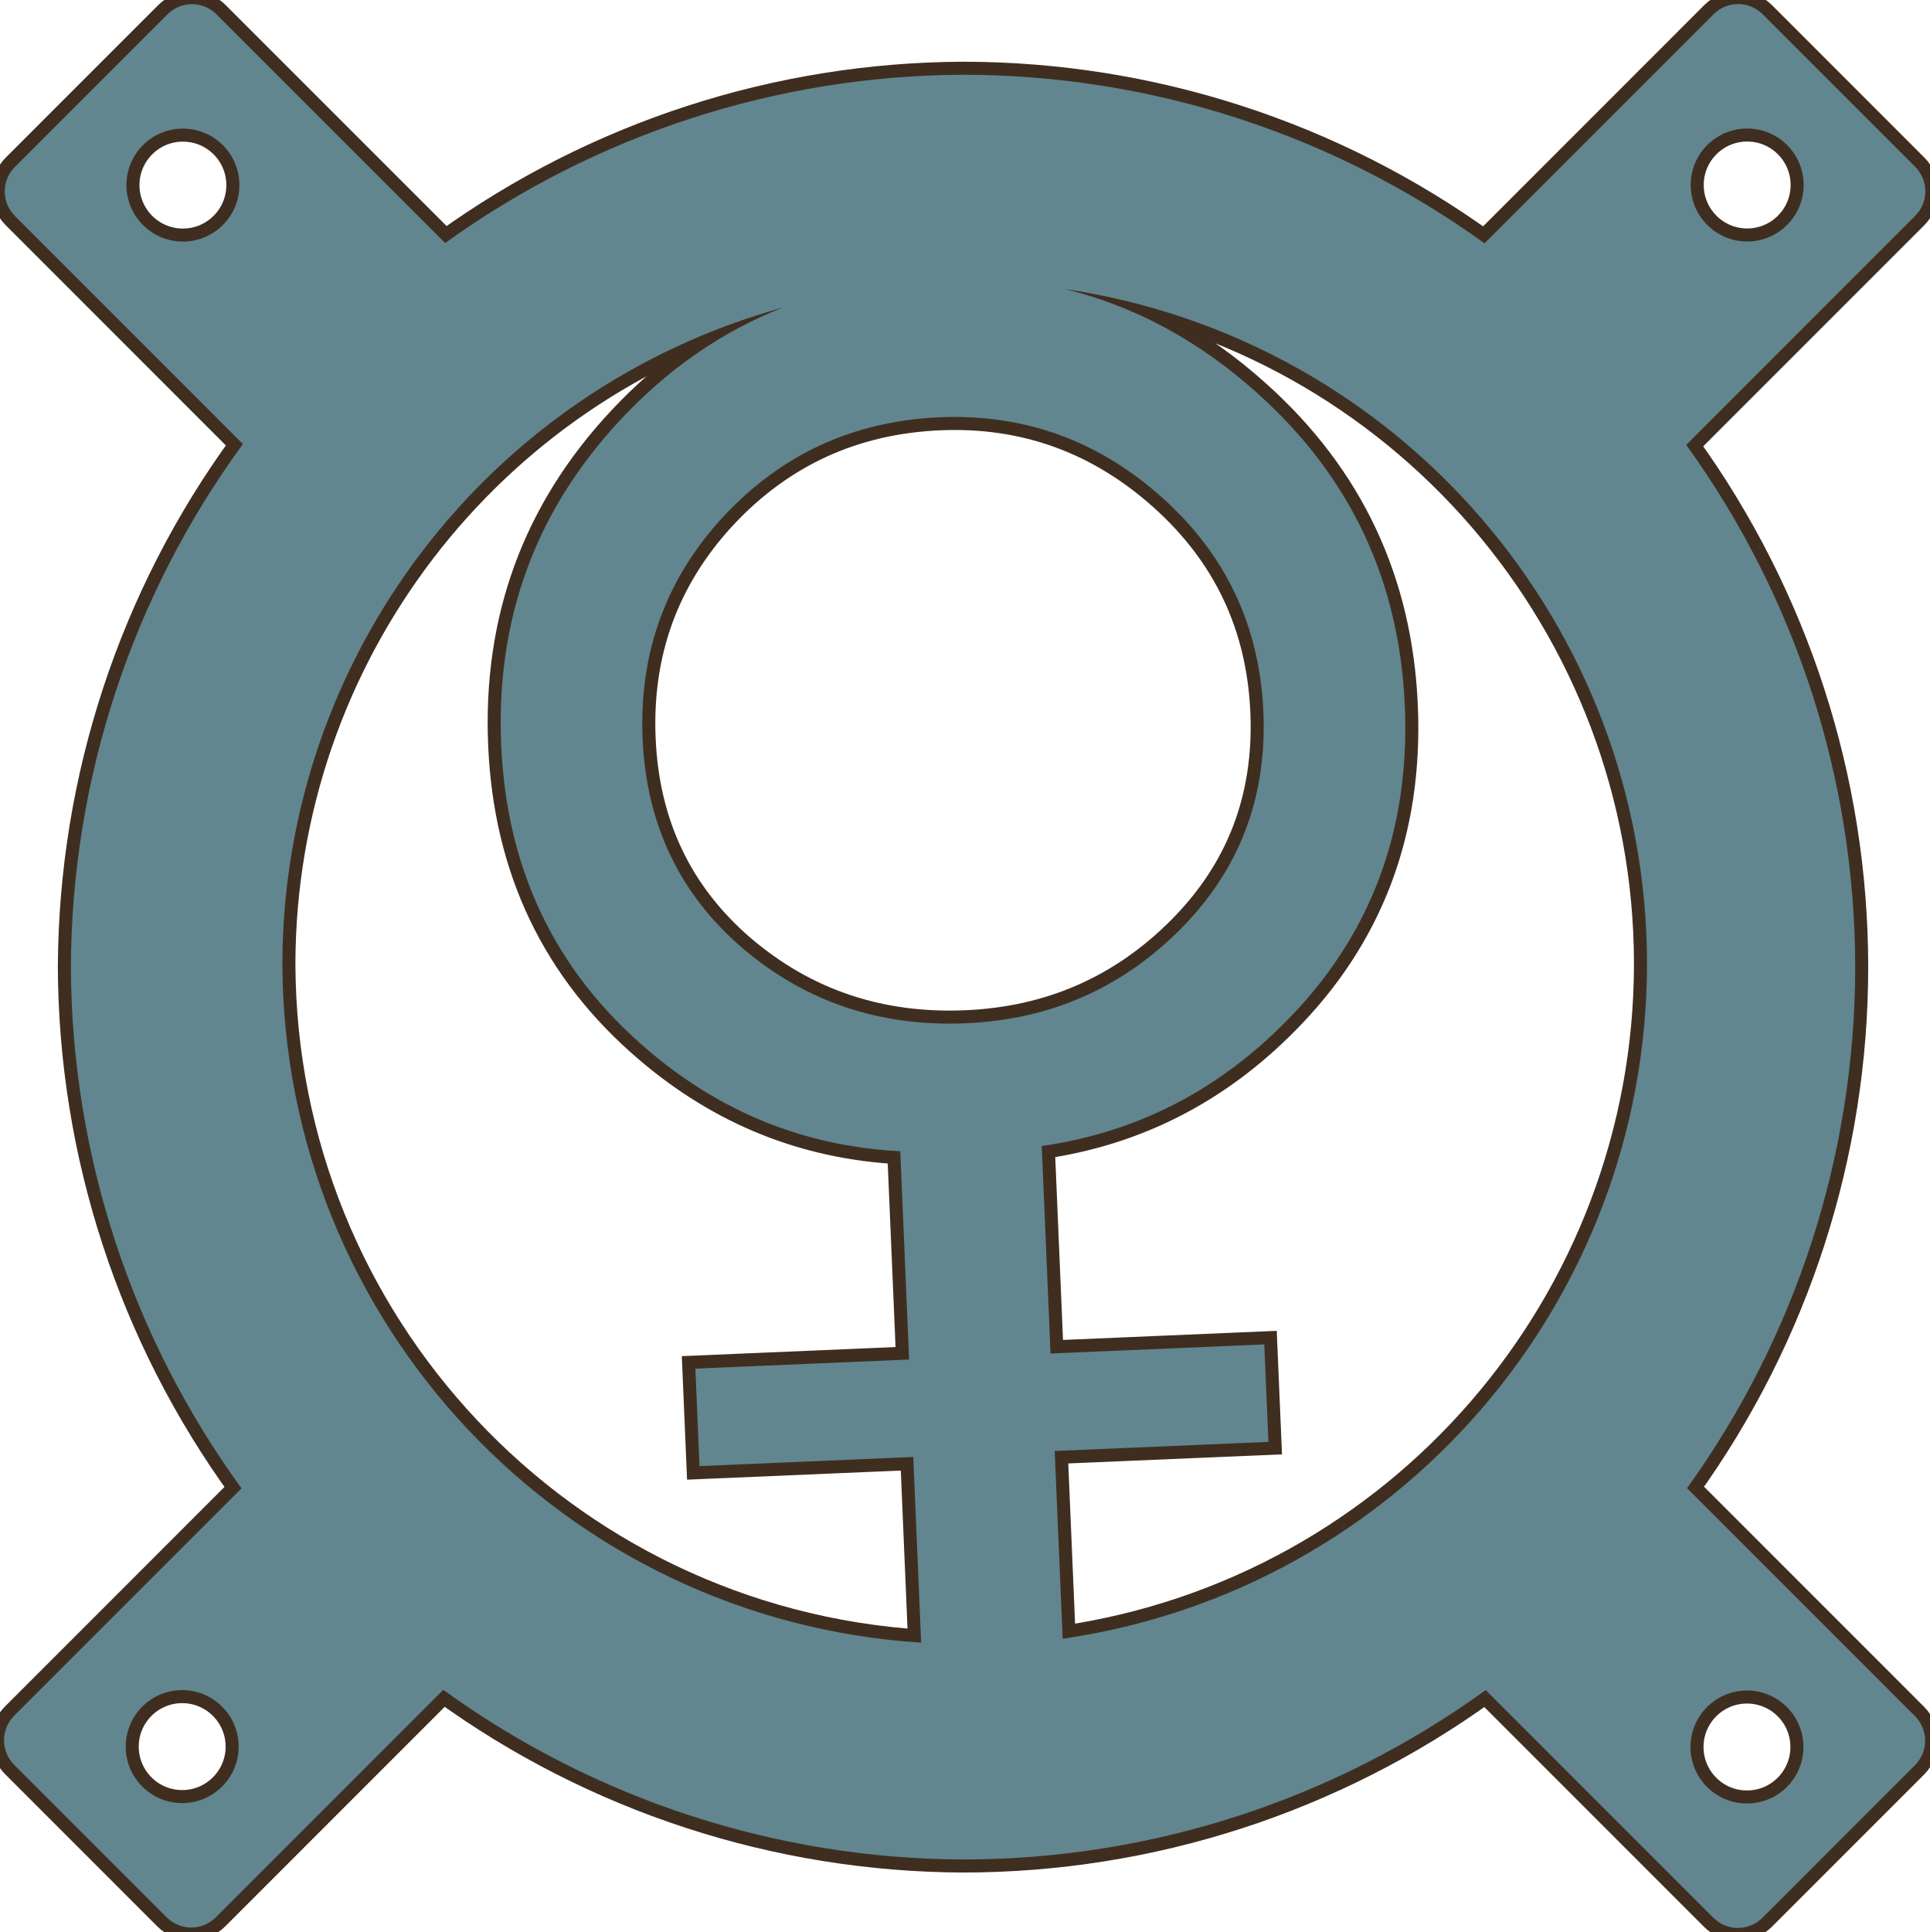
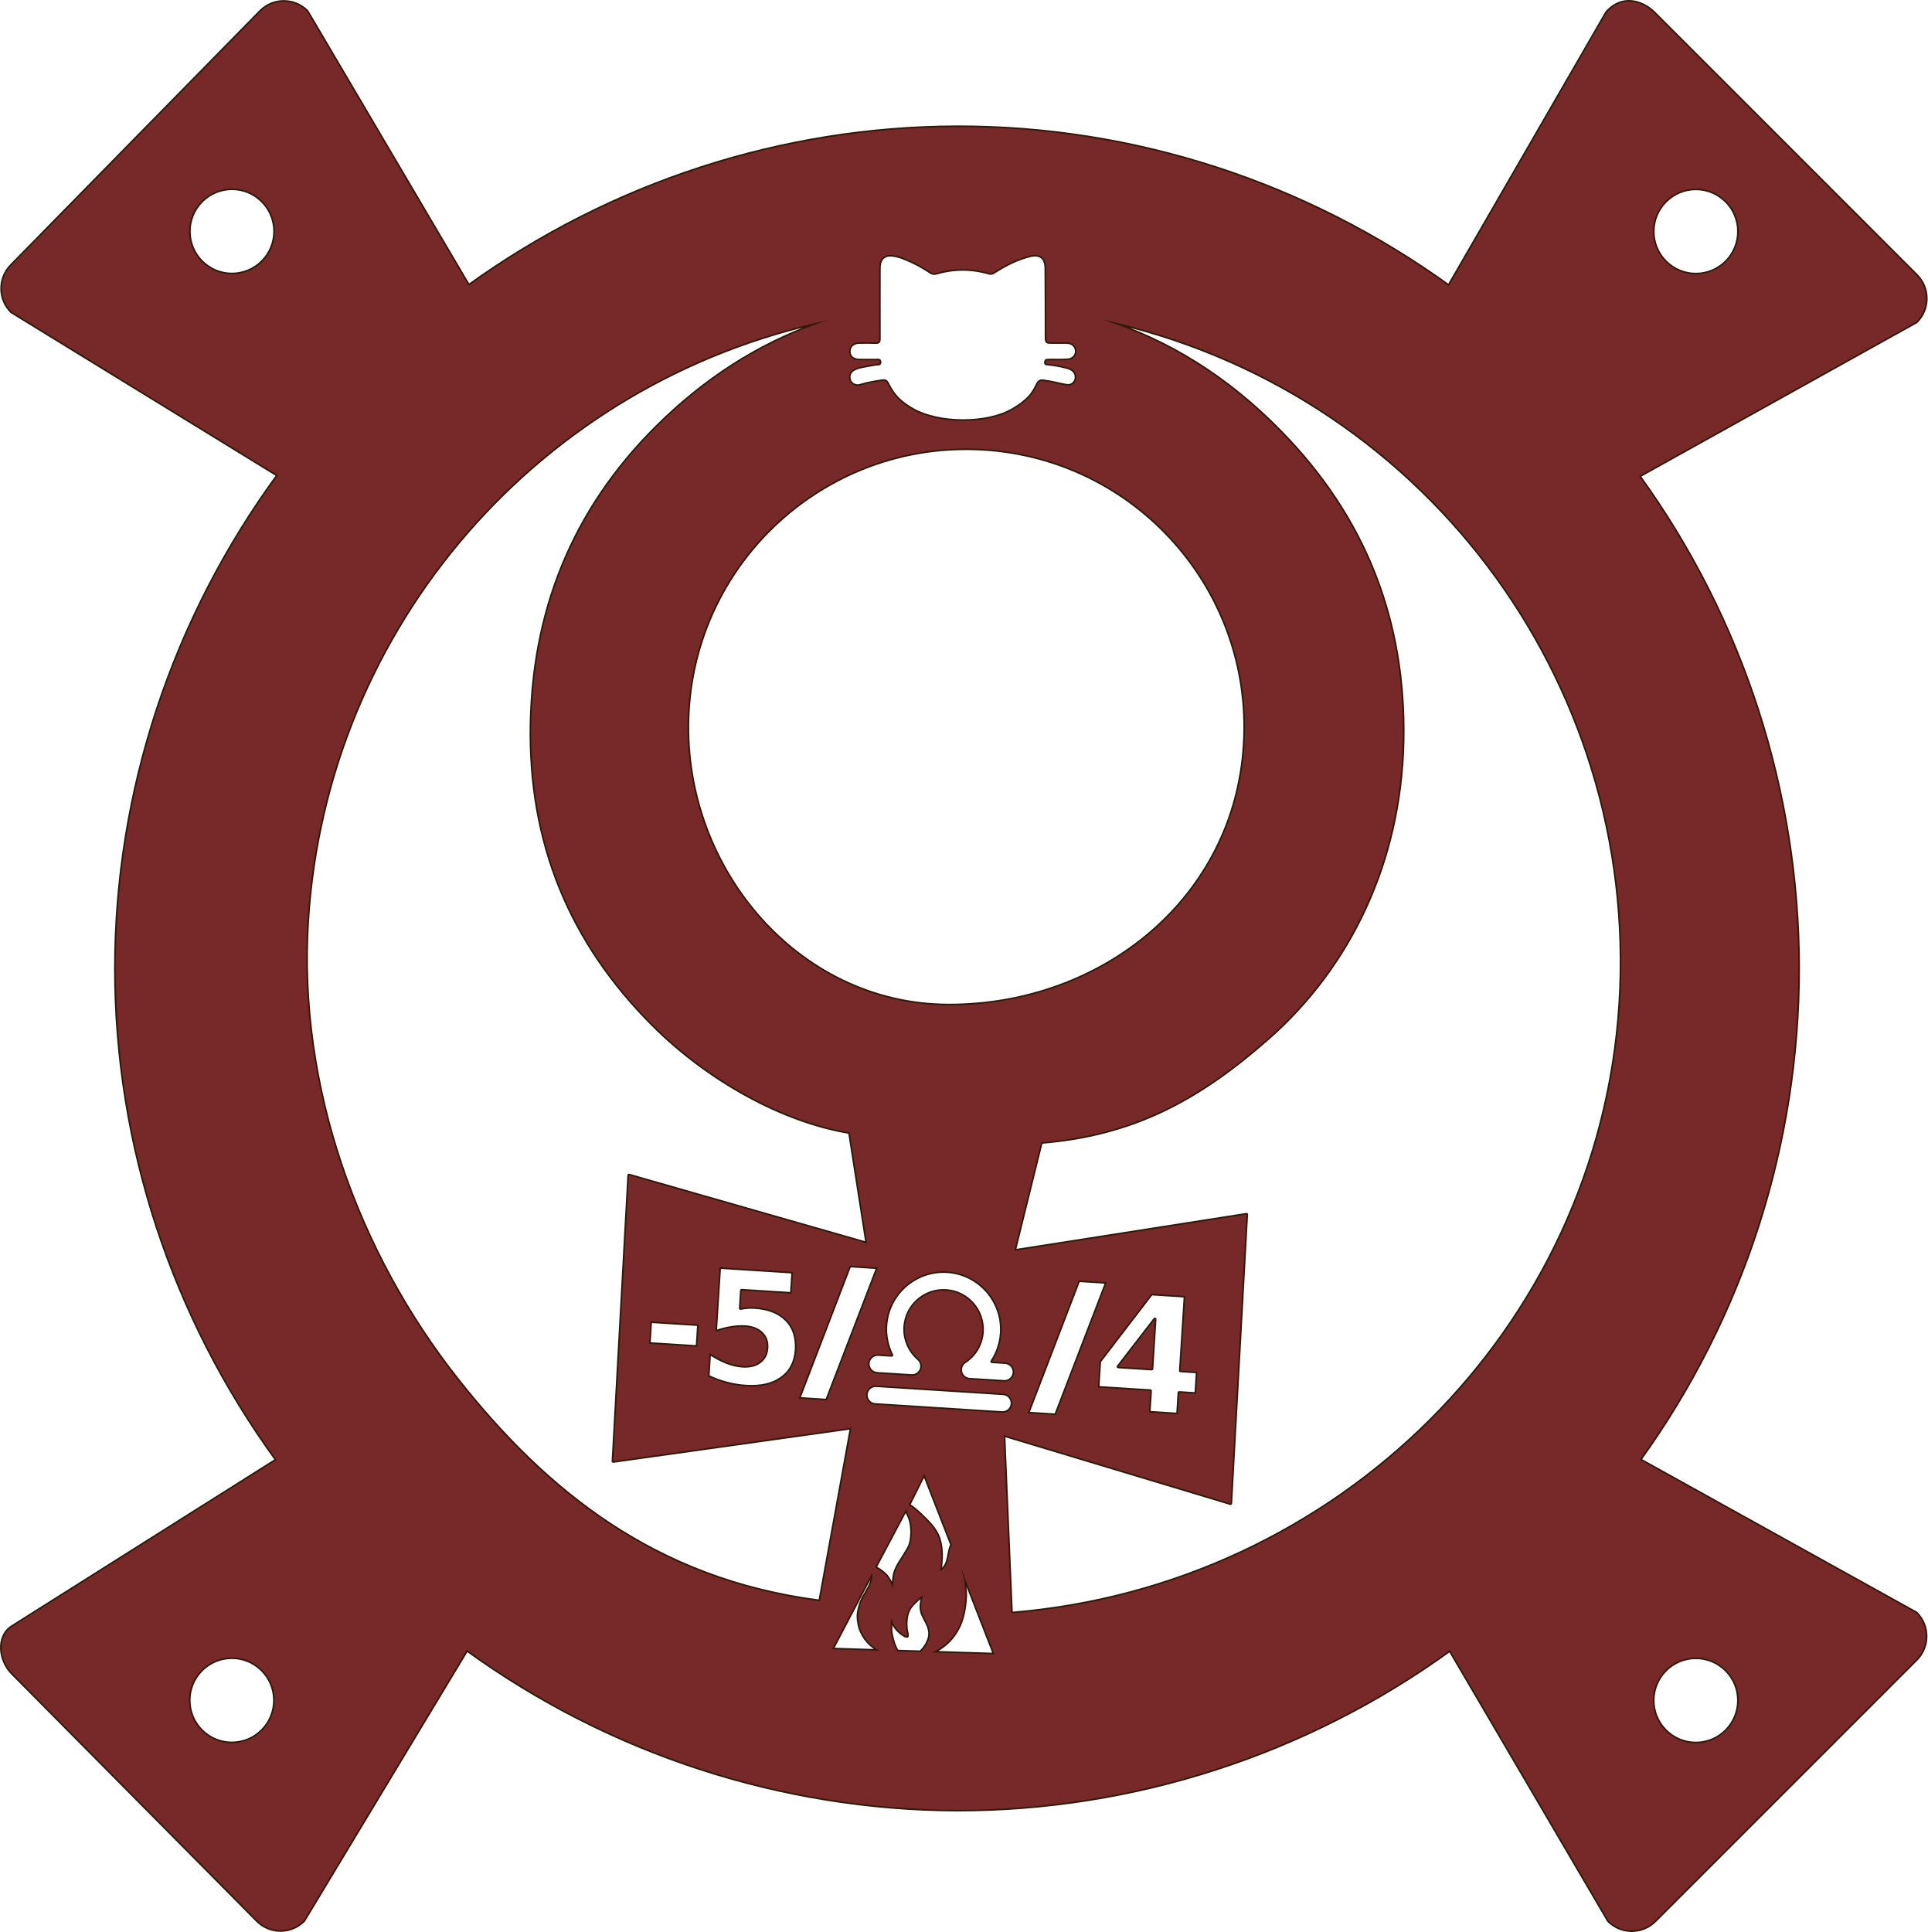
- <svg xmlns="http://www.w3.org/2000/svg" width="1110.183" height="1111.438" viewBox="0 0 1110.183 1111.438" version="1.1" id="svg1">
+ <svg xmlns="http://www.w3.org/2000/svg" width="15.464in" height="15.498in" viewBox="0 0 1484.522 1487.772" version="1.1" id="svg1" xml:space="preserve">
  <defs id="defs1" />
-   <g id="layer1" transform="translate(36.10489,846.6231)">
-     <path id="path1-0" style="fill:#61868f;fill-opacity:1;stroke:#2b1807;stroke-width:15;paint-order:stroke markers fill;stroke-dasharray:none;stroke-opacity:0.902;stroke-linecap:round" d="m 964.028,-844.287 c -5.116,0 -10.225,1.966 -14.145,5.886 l -131.776,131.767 a 513.356,513.356 0 0 0 -300.065,-96.98 513.356,513.356 0 0 0 -297.993,96.806 L 88.501,-838.346 c -3.92,-3.92 -9.029,-5.886 -14.145,-5.886 -5.116,0 -10.234,1.966 -14.154,5.886 l -87.699,87.699 c -7.84,7.84 -7.84,20.468 0,28.308 l 131.165,131.165 A 513.356,513.356 0 0 0 4.681,-290.261 513.356,513.356 0 0 0 102.865,9.585 L -27.908,140.358 c -7.84,7.84 -7.84,20.468 0,28.308 l 87.699,87.699 c 3.92,3.92 9.038,5.886 14.154,5.886 5.116,0 10.225,-1.966 14.145,-5.886 L 218.972,125.492 a 513.356,513.356 0 0 0 299.07,97.609 513.356,513.356 0 0 0 300.758,-97.463 L 949.765,256.593 c 3.92,3.92 9.029,5.886 14.145,5.886 5.116,0 10.234,-1.966 14.154,-5.886 l 87.699,-87.699 c 7.84,-7.84 7.84,-20.468 0,-28.308 L 934.653,9.476 A 513.356,513.356 0 0 0 1031.395,-290.261 513.356,513.356 0 0 0 934.169,-590.681 l 131.712,-131.712 c 7.84,-7.84 7.84,-20.468 0,-28.308 l -87.699,-87.699 c -3.92,-3.92 -9.038,-5.886 -14.154,-5.886 z m 5.211,71.592 a 32.494,32.494 0 0 1 32.497,32.497 32.494,32.494 0 0 1 -32.497,32.497 32.494,32.494 0 0 1 -32.488,-32.497 32.494,32.494 0 0 1 32.488,-32.497 z m -900.094,0.055 a 32.494,32.494 0 0 1 32.488,32.497 32.494,32.494 0 0 1 -32.488,32.497 32.494,32.494 0 0 1 -32.497,-32.497 32.494,32.494 0 0 1 32.497,-32.497 z M 68.734,125.665 A 32.494,32.494 0 0 1 101.222,158.162 32.494,32.494 0 0 1 68.734,190.659 32.494,32.494 0 0 1 36.238,158.162 32.494,32.494 0 0 1 68.734,125.665 Z m 900.386,0.228 a 32.494,32.494 0 0 1 32.497,32.497 32.494,32.494 0 0 1 -32.497,32.497 32.494,32.494 0 0 1 -32.488,-32.497 32.494,32.494 0 0 1 32.488,-32.497 z M 576.747,-680.341 A 392.615,392.615 0 0 1 911.601,-292.282 392.615,392.615 0 0 1 575.371,96.119 l -4.592,-108.03 122.986,-5.227 -2.385,-56.071 -122.986,5.235 -5.072,-119.371 c 54.028,-7.734 100.728,-31.465 140.108,-71.19 48.943,-49.191 71.885,-109.806 68.821,-181.85 -3.064,-72.043 -31.283,-131.996 -84.656,-179.855 -33.373,-30.104 -70.329,-50.124 -110.847,-60.101 z m -162.562,10.698 c -35.017,13.802 -66.27,35.463 -93.742,65.018 -48.513,52.193 -71.234,114.309 -68.169,186.352 3.052,71.742 31.049,130.194 84.005,175.353 42.31,36.25 90.858,55.775 145.636,58.578 l 5.097,119.827 -122.986,5.227 2.385,56.071 122.986,-5.235 4.543,106.817 A 392.615,392.615 0 0 1 126.373,-292.282 392.615,392.615 0 0 1 414.185,-669.643 Z m 90.534,63.073 c 48.531,-2.064 91.166,13.332 127.896,46.195 36.73,32.864 56.142,74.015 58.245,123.45 2.09,49.134 -13.802,90.73 -47.685,124.786 -33.883,34.055 -75.09,52.118 -123.621,54.182 -49.436,2.103 -92.334,-12.384 -128.685,-43.451 -36.05,-31.081 -55.121,-71.19 -57.211,-120.324 -2.103,-49.436 13.447,-92.074 46.651,-127.912 33.505,-35.851 74.975,-54.823 124.411,-56.926 z" />
+   <g id="layer1" transform="translate(54.96824,864.2083)">
+     <g id="g4" transform="matrix(0.0260349,0,0,0.0260349,610.4184,-507.634)" style="opacity:1;fill:none;stroke:#050505;stroke-width:96.025;stroke-dasharray:none;stroke-opacity:1" />
+     <path id="path1" style="fill:#772929;fill-opacity:1;stroke:#311909;stroke-width:2.5;stroke-linecap:round;stroke-linejoin:round;stroke-miterlimit:12;stroke-opacity:1;paint-order:stroke markers fill" d="m 1198.448,-862.933 c -5.179,0.253 -10.704,2.461 -15.885,8.117 l -121.772,210.857 c -110.273,-79.525 -242.768,-122.645 -378.725,-122.402 -135.04,0.241 -266.534,43.257 -376.107,122.184 L 181.446,-855.468 c -9.915,-9.915 -25.846,-9.873 -35.719,0 l -191.805,195.557 c -9.896,9.896 -9.896,25.833 0,35.729 L 159.069,-498.232 C 78.428,-387.969 34.139,-255.041 34.133,-118.437 34.123,17.594 78.045,149.998 158.055,260.01 L -45.57,388.495 c -11.835,7.468 -9.848,25.787 0,35.729 L 143.213,614.759 c 9.872,9.872 25.803,9.916 35.719,0 L 304.596,406.301 c 109.829,79.557 241.854,122.645 377.469,123.195 136.323,-0.047 269.158,-43.095 379.6,-123.012 l 122.162,208.418 c 9.915,9.915 25.843,9.873 35.717,0 l 201.199,-201.199 c 9.896,-9.896 9.896,-25.833 0,-35.729 L 1207.889,259.874 c 79.335,-110.194 122.101,-242.528 122.102,-378.311 7e-4,-136.144 -42.99,-268.814 -122.715,-379.174 l 213.617,-118.865 c 9.896,-9.896 9.896,-25.831 0,-35.727 l -202.611,-202.613 c -3.529,-3.529 -11.203,-8.539 -19.834,-8.117 z M 123.553,-719.07 c 8.447,-0.033 16.907,3.154 23.381,9.568 12.948,12.828 13.062,33.716 0.254,46.684 l -0.145,0.146 c -6.444,6.444 -14.889,9.671 -23.336,9.678 -8.447,0.006 -16.896,-3.209 -23.35,-9.643 -12.908,-12.868 -12.957,-33.756 -0.109,-46.684 6.424,-6.464 14.857,-9.717 23.305,-9.75 z m 1127.369,0.082 c 8.447,-0.033 16.907,3.154 23.381,9.568 12.948,12.828 13.054,33.708 0.254,46.684 l -0.144,0.146 c -6.444,6.444 -14.889,9.671 -23.336,9.678 -8.447,0.006 -16.896,-3.209 -23.35,-9.643 -12.908,-12.868 -12.957,-33.756 -0.109,-46.684 6.424,-6.464 14.857,-9.717 23.305,-9.75 z m -507.6,51.121 c 4.706,0.477 7.3,3.953 7.355,10.182 0.154,17.565 0.114,35.131 0.166,52.697 0.013,4.315 0.037,4.308 4.217,4.299 3.782,-0.008 7.564,-0.025 11.346,0.008 4.408,0.037 7.446,2.712 7.672,6.699 0.211,3.732 -2.591,6.807 -6.959,7.082 -4.353,0.275 -8.736,0.122 -13.105,0.158 -0.755,0.006 -1.514,0.08 -2.266,0.033 -1.271,-0.08 -1.272,0.907 -1.387,1.68 -0.166,1.105 0.809,0.858 1.375,0.916 5.015,0.506 9.949,1.452 14.836,2.654 4.882,1.202 7.498,4.077 7.344,7.947 -0.153,3.865 -3.443,6.848 -7.273,6.225 -5.954,-0.971 -11.766,-2.688 -17.781,-3.43 -2.271,-0.28 -3.582,-0.032 -4.727,2.287 -2.654,5.379 -5.287,11.758 -19.492,19.932 -19.691,11.33 -56.512,11.102 -76.594,-0.193 l 0.002,-0.002 c -14.748,-8.295 -17.07,-16.02 -19.738,-20.416 -0.886,-1.684 -1.877,-2.005 -3.572,-1.77 -5.914,0.819 -11.788,1.903 -17.494,3.604 -3.327,0.992 -6.984,-1.082 -7.975,-3.922 -1.24,-3.559 -0.059,-6.925 3.357,-8.768 3.078,-1.66 6.545,-2.047 9.898,-2.758 2.538,-0.537 5.125,-0.831 7.674,-1.326 0.894,-0.172 2.456,0.585 2.373,-1.32 -0.083,-1.907 -1.584,-1.353 -2.643,-1.363 -3.698,-0.037 -7.396,0.002 -11.094,0.008 -0.84,0.002 -1.682,0.009 -2.521,-0.029 -4.7,-0.219 -7.543,-2.933 -7.449,-7.096 0.087,-3.867 3.226,-6.743 7.588,-6.811 4.369,-0.067 8.745,-0.126 13.109,0.033 2.036,0.075 2.494,-0.578 2.488,-2.535 -0.059,-17.313 -0.013,-34.626 0.006,-51.939 0,-1.345 -0.031,-2.693 0.053,-4.033 0.379,-6.099 4.157,-9.388 10.203,-8.682 6.271,0.732 11.873,3.485 17.475,6.176 4.246,2.04 8.222,4.551 12.178,7.088 1.308,0.839 2.439,1.021 3.984,0.572 13.467,-3.907 26.979,-4.017 40.473,-0.115 1.488,0.43 2.585,0.328 3.945,-0.549 8.579,-5.528 17.612,-10.15 27.561,-12.691 2.022,-0.517 3.824,-0.69 5.393,-0.531 z m 50.008,49.602 c 245.218,52.543 415.185,276.652 399.334,526.934 C 1176.766,159.698 974.516,357.925 723.801,378.198 L 717.999,240.889 892.711,293.512 904.963,71.055 726.155,99.03 746.844,15.38 c 71.23,-5.728 121.569,-33.169 175.08,-80.289 62.39,-54.939 101.516,-135.479 103.461,-228.473 1.945,-92.993 -29.479,-172.478 -94.273,-238.451 -40.501,-41.482 -86.437,-70.276 -137.781,-86.432 z m -210.145,0.48 c -46.207,14.904 -88.211,40.234 -125.992,76.035 -66.719,63.222 -101.045,141.329 -102.99,234.322 -1.937,92.604 30.298,169.148 93.805,232.6 42.241,42.204 99.762,74.198 151.406,82.604 L 612.774,93.335 429.405,40.852 417.295,261.014 600.772,235.257 576.483,368.841 C 449.059,352.536 364.892,283.645 297.249,198.032 220.39,100.755 173.614,-27.332 181.829,-155.532 c 14.526,-226.687 179.044,-415.615 401.357,-462.252 z m 96.678,99.113 c 7.238,-0.307 14.56,-0.251 21.947,0.184 118.199,6.955 208.437,108.319 201.666,226.529 l -0.08,1.328 c -7.144,118.188 -109.061,200.609 -227.465,200.609 -118.404,0 -208.101,-108.962 -200.963,-227.15 6.692,-110.801 96.324,-196.901 204.895,-201.5 z m -80.51,629.143 21.732,1.379 -39.328,102.34 -21.67,-1.377 z m -100.273,1.184 56.648,3.598 -1.064,16.752 -38.475,-2.443 -0.869,13.674 c 1.766,-0.363 3.526,-0.608 5.277,-0.734 1.793,-0.163 3.635,-0.185 5.529,-0.064 10.773,0.684 18.988,3.918 24.643,9.705 5.657,5.748 8.182,13.438 7.57,23.066 -0.607,9.55 -4.358,16.818 -11.252,21.809 -6.855,4.993 -16.082,7.122 -27.684,6.385 -5.011,-0.318 -9.954,-1.128 -14.824,-2.428 -4.833,-1.258 -9.613,-3.027 -14.342,-5.309 l 1.139,-17.936 c 4.639,3.068 9.065,5.43 13.279,7.084 4.253,1.657 8.293,2.606 12.121,2.85 5.525,0.351 9.95,-0.716 13.277,-3.199 3.369,-2.52 5.201,-6.086 5.494,-10.703 0.296,-4.656 -1.07,-8.43 -4.096,-11.316 -2.986,-2.884 -7.241,-4.499 -12.766,-4.85 -3.275,-0.208 -6.796,0.002 -10.561,0.635 -3.762,0.593 -7.83,1.643 -12.205,3.148 z m 175.461,3.219 c 24.595,1.562 43.334,22.842 41.771,47.438 -0.509,8.011 -3.066,15.515 -7.336,21.928 l 10.168,0.645 c 4.106,0.261 7.222,3.802 6.961,7.908 -0.261,4.106 -3.798,7.222 -7.904,6.961 l -26.553,-1.686 c -3.201,-0.203 -5.911,-2.433 -6.729,-5.535 -0.818,-3.101 0.438,-6.378 3.123,-8.133 7.915,-5.177 12.8,-13.571 13.4,-23.031 1.041,-16.397 -11.45,-30.584 -27.848,-31.625 -16.397,-1.041 -30.586,11.451 -31.627,27.848 -0.588,9.253 3.307,18.438 10.414,24.57 2.423,2.09 3.239,5.493 2.029,8.455 -1.209,2.962 -4.176,4.822 -7.369,4.619 l -26.551,-1.688 c -4.106,-0.261 -7.224,-3.8 -6.963,-7.906 0.261,-4.106 3.802,-7.224 7.908,-6.963 l 10.283,0.654 c -3.464,-6.978 -5.119,-14.814 -4.619,-22.688 1.562,-24.595 22.844,-43.334 47.439,-41.771 z m 101.17,6.916 21.732,1.379 -39.328,102.338 -21.668,-1.375 z m 56.033,10.305 26.133,1.658 -3.652,57.518 13.004,0.826 -1.082,17.035 -13.004,-0.826 -1.055,16.607 -22.225,-1.412 1.055,-16.605 -40.42,-2.568 1.279,-20.148 z m 2.68,19.602 -28.191,36.525 25.768,1.637 z m -388.463,1.635 37.174,2.361 -1.096,17.225 -37.174,-2.361 z m 173.953,49.34 97.707,6.205 c 4.106,0.261 7.222,3.8 6.961,7.906 -0.261,4.106 -3.8,7.222 -7.906,6.961 l -97.707,-6.205 c -4.106,-0.261 -7.224,-3.8 -6.963,-7.906 0.261,-4.106 3.802,-7.222 7.908,-6.961 z m 36.883,68.047 21.783,55.916 c -0.208,-0.247 -0.468,-0.469 -0.682,-0.713 -0.211,0.398 -0.468,0.776 -0.617,1.195 -0.259,0.736 -0.497,1.485 -0.662,2.248 -0.656,2.991 -1.115,6.036 -1.969,8.969 -0.696,2.399 -2.002,4.577 -3.924,6.27 -0.516,0.455 -1.206,0.716 -1.814,1.068 0.123,-0.587 0.292,-1.169 0.359,-1.762 0.88,-7.775 1.285,-15.532 -1.143,-23.145 -1.281,-4.016 -3.545,-7.481 -6.291,-10.6 -7.003,-7.954 -15.221,-14.822 -17.088,-15.273 z m -14.021,27.176 c 0.153,1.817 2.501,5.002 3.543,9.174 1.051,4.206 1.215,8.591 0.703,12.988 -0.337,2.893 -0.931,5.651 -2.367,8.143 -1.956,3.394 -4.053,6.711 -6.168,10.01 -2.293,3.575 -4.244,7.291 -4.863,11.541 -0.451,3.092 -0.719,6.215 -1.061,9.254 -0.123,-0.403 -0.242,-0.936 -0.445,-1.438 -1.341,-3.306 -2.711,-6.56 -5.334,-9.162 -2.332,-2.313 -5.051,-4.025 -7.834,-5.652 z m 42.646,46.305 25.549,65.582 -48.152,-1.51 c 7.845,-3.448 14.102,-8.782 18.66,-16.24 5.054,-8.266 6.498,-17.451 7.061,-26.816 0.219,-3.663 -0.541,-7.391 -0.883,-11.086 -0.091,-0.995 -0.19,-2.006 -0.443,-2.967 -0.608,-2.316 -1.174,-4.648 -1.791,-6.963 z m -68.805,2.994 c 0.604,3.599 -0.236,7.05 -1.861,10.268 -2.471,4.891 -5.859,9.353 -7.33,14.711 -0.807,2.935 -1.615,6.051 -1.441,9.031 0.212,3.639 0.749,7.367 2.336,10.809 1.791,3.882 4.133,7.354 7.338,10.188 2.175,1.921 4.511,3.503 6.977,4.812 l -36.84,-1.156 z m 39.127,17.166 c -0.053,0.342 -0.101,0.683 -0.16,1.021 -0.389,2.241 -1.01,4.469 -1.107,6.721 -0.084,1.948 0.094,4.037 0.748,5.852 0.96,2.66 2.436,5.137 3.711,7.68 1.991,3.97 2.921,8.143 1.482,12.434 -1.287,3.831 -3.465,7.156 -6.406,9.928 l -17.971,-0.562 c -2.584,-4.283 -3.891,-9.08 -4.75,-13.951 -0.576,-3.266 -0.156,-6.712 -0.16,-10.076 -4e-4,-0.291 0.167,-0.584 0.258,-0.875 0.149,0.24 0.32,0.469 0.443,0.723 0.154,0.318 0.282,0.65 0.406,0.984 1.882,5.056 5.437,8.63 10.025,11.273 0.377,0.217 0.922,0.148 1.389,0.209 0.019,-0.47 0.116,-0.953 0.039,-1.406 -0.275,-1.614 -0.768,-3.205 -0.883,-4.824 -0.338,-4.762 0.005,-9.38 1.836,-13.557 1.427,-3.255 4.204,-5.752 6.801,-8.211 1.037,-0.983 2.13,-1.91 3.227,-2.826 0.299,-0.25 0.712,-0.359 1.072,-0.535 z m -532.303,47.748 c 8.447,-0.033 16.907,3.152 23.381,9.566 12.948,12.828 13.055,33.711 0.254,46.686 l -0.145,0.146 c -6.444,6.444 -14.889,9.671 -23.336,9.678 -8.447,0.006 -16.896,-3.209 -23.35,-9.643 -12.908,-12.868 -12.957,-33.758 -0.109,-46.686 6.424,-6.464 14.857,-9.715 23.305,-9.748 z m 1127.459,0.086 c 8.447,-0.033 16.907,3.154 23.381,9.568 12.948,12.828 13.06,33.718 0.252,46.686 l -0.144,0.145 c -6.446,6.442 -14.889,9.671 -23.336,9.678 -8.447,0.006 -16.896,-3.207 -23.35,-9.641 -12.908,-12.868 -12.957,-33.758 -0.109,-46.686 6.424,-6.464 14.859,-9.717 23.307,-9.75 z" />
  </g>
</svg>
